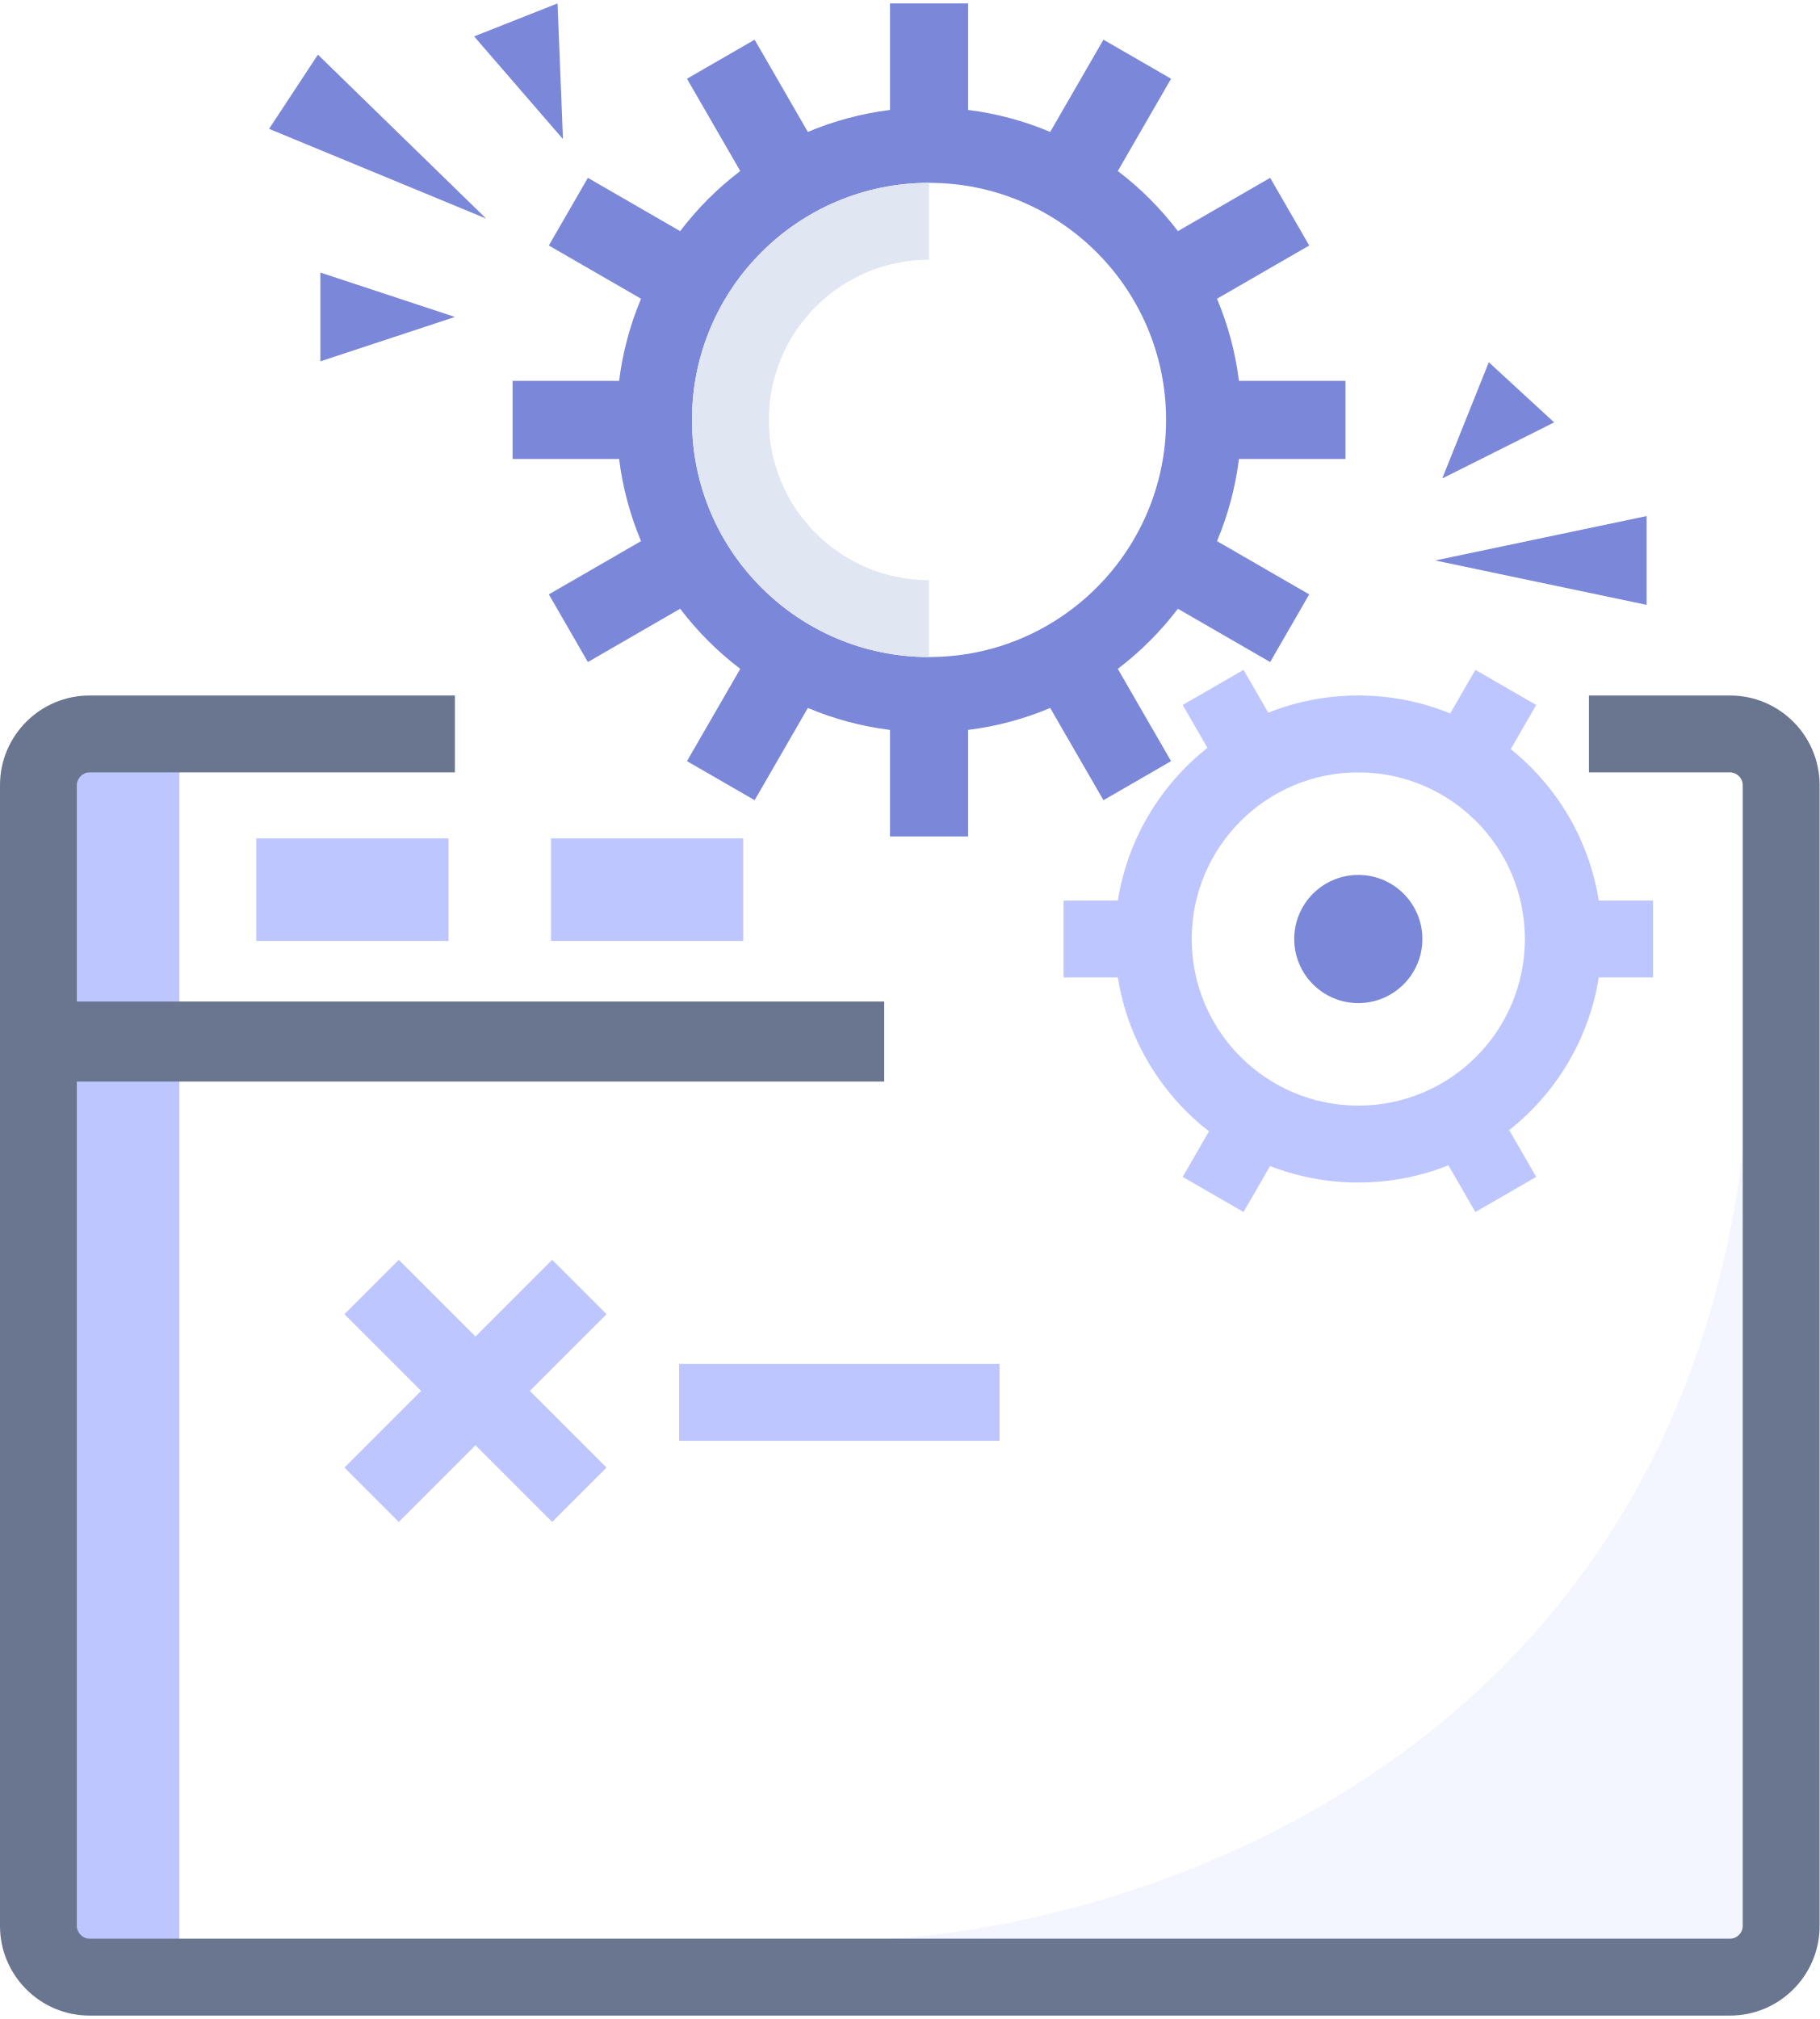
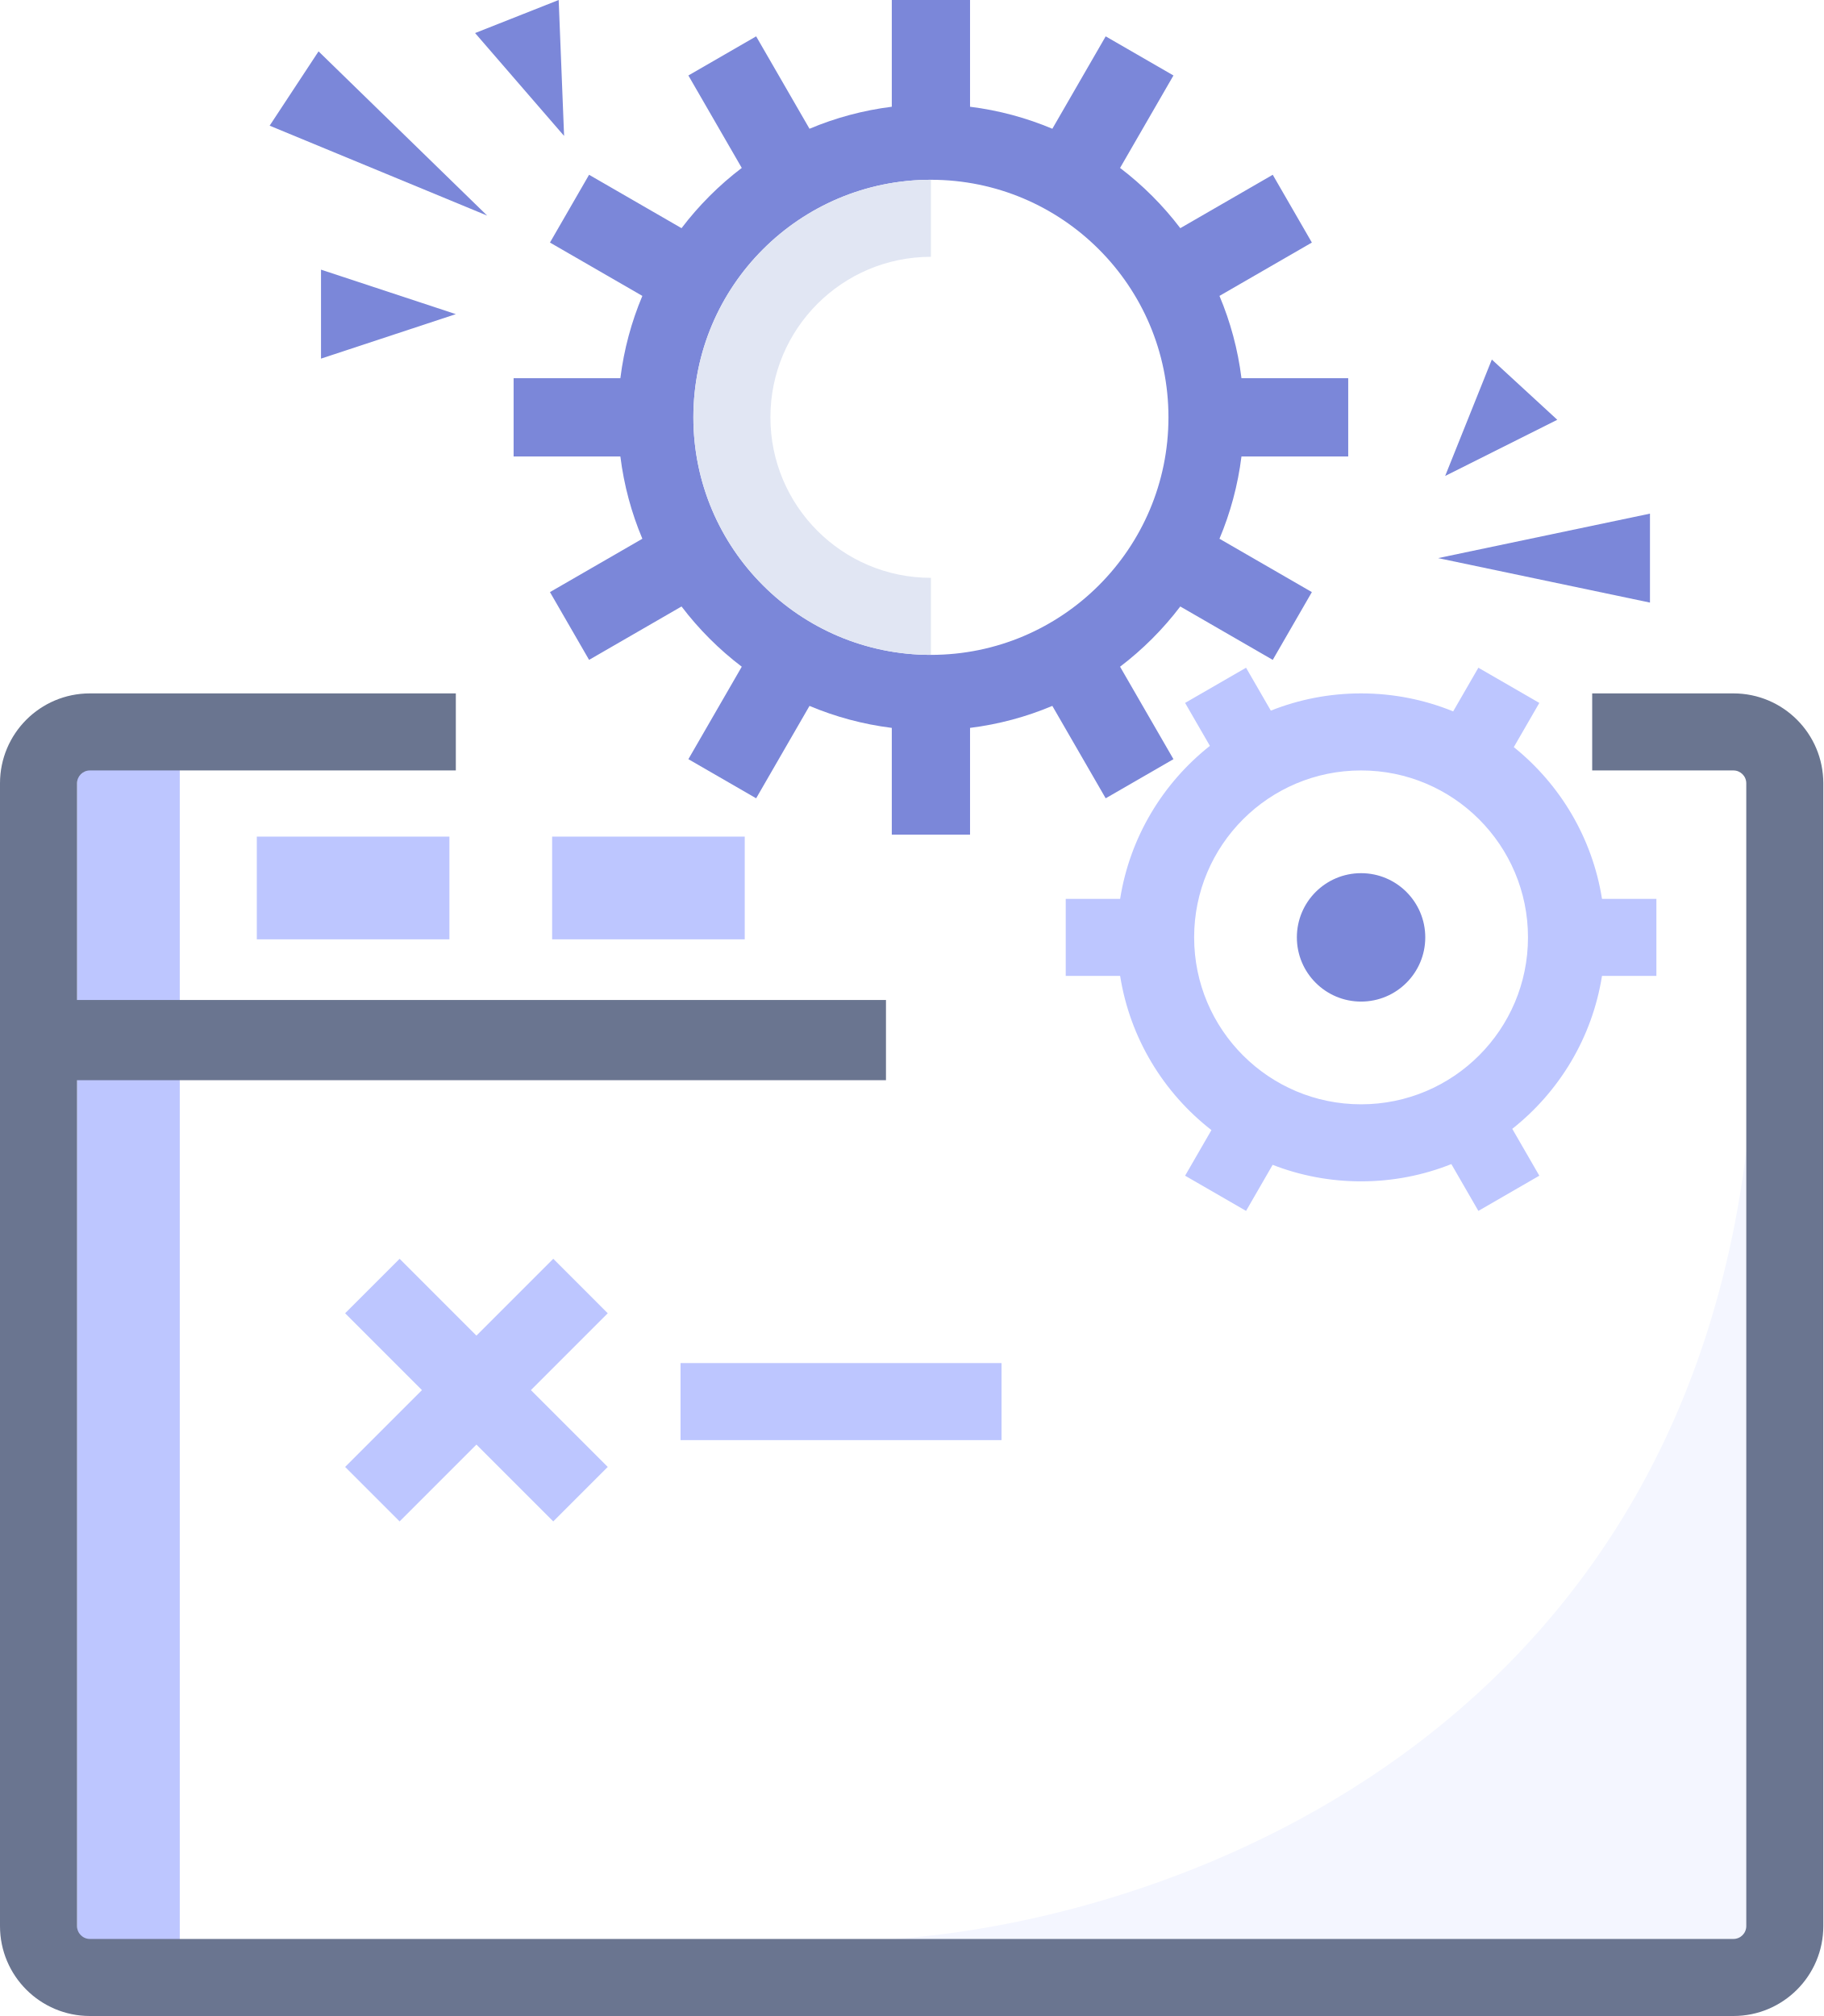
- <svg xmlns="http://www.w3.org/2000/svg" width="64" height="71" viewBox="0 0 142 157" fill="none">
+ <svg xmlns="http://www.w3.org/2000/svg" width="142" height="157" viewBox="0 0 142 157" fill="none">
  <path d="M136 151.152V89.652C130 138.052 86.833 150.985 66 151.152H136Z" fill="#F4F6FF" />
  <path d="M37.94 16.79L21 9.787L24.809 4L37.94 16.79Z" fill="#7B87D9" />
  <path d="M35.5 24.464L25 27.928L25 21L35.5 24.464Z" fill="#7B87D9" />
  <path d="M112.549 37.067L116.184 28L121.282 32.691L112.549 37.067Z" fill="#7B87D9" />
  <path d="M112 43.464L128.5 40L128.5 46.928L112 43.464Z" fill="#7B87D9" />
  <path d="M43.932 10.586L37 2.574L43.51 -3.00407e-05L43.932 10.586Z" fill="#7B87D9" />
  <path d="M6 57.152L6 152.152H14L14 57.152H6Z" fill="#BDC6FF" />
  <path d="M20 73.152L35 73.152L35 65.152L20 65.152L20 73.152Z" fill="#BDC6FF" />
  <path d="M43 73.152L58 73.152L58 65.152L43 65.152L43 73.152Z" fill="#BDC6FF" />
  <path fill-rule="evenodd" clip-rule="evenodd" d="M7 157C3.134 157 0 153.866 0 150V61C0 57.134 3.134 54 7 54H35.5V60H7C6.448 60 6 60.448 6 61V77.878H69V84.123H6V150C6 150.552 6.448 151 7 151H135C135.552 151 136 150.552 136 150V61C136 60.448 135.552 60 135 60H124V54H135C138.866 54 142 57.134 142 61V150C142 153.866 138.866 157 135 157H7Z" fill="#6A7590" />
  <path fill-rule="evenodd" clip-rule="evenodd" d="M37.105 112.499L43.089 118.483L47.331 114.24L41.348 108.257L47.331 102.273L43.089 98.03L37.105 104.014L31.122 98.03L26.879 102.273L32.863 108.257L26.879 114.24L31.122 118.483L37.105 112.499Z" fill="#BDC6FF" />
  <path fill-rule="evenodd" clip-rule="evenodd" d="M78 112.152H53V106.152H78V112.152Z" fill="#BDC6FF" />
  <path fill-rule="evenodd" clip-rule="evenodd" d="M102.169 46.111L94.973 41.956C95.821 39.943 96.406 37.792 96.686 35.547H105V29.453H96.686C96.406 27.207 95.821 25.057 94.973 23.044L102.169 18.889L99.122 13.611L91.922 17.769C90.578 16.001 88.999 14.422 87.231 13.078L91.389 5.878L86.111 2.831L81.957 10.027C79.943 9.179 77.793 8.593 75.547 8.313V0H69.453V8.313C67.207 8.594 65.057 9.179 63.044 10.027L58.889 2.831L53.611 5.878L57.769 13.078C56.001 14.422 54.422 16.001 53.078 17.769L45.877 13.611L42.831 18.889L50.027 23.044C49.179 25.057 48.594 27.207 48.314 29.453H40V35.547H48.314C48.594 37.793 49.179 39.943 50.027 41.956L42.831 46.111L45.878 51.389L53.078 47.231C54.422 48.999 56.001 50.578 57.769 51.921L53.611 59.122L58.889 62.169L63.044 54.973C65.057 55.821 67.207 56.406 69.453 56.686V65H75.547V56.686C77.793 56.406 79.943 55.821 81.956 54.973L86.111 62.169L91.389 59.122L87.231 51.922C88.999 50.578 90.578 48.999 91.921 47.231L99.122 51.389L102.169 46.111ZM72.5 51C82.717 51 91 42.717 91 32.5C91 22.283 82.717 14 72.5 14C62.283 14 54 22.283 54 32.5C54 42.717 62.283 51 72.5 51Z" fill="#7B87D9" />
  <path fill-rule="evenodd" clip-rule="evenodd" d="M72.5 45C72.5 45 72.5 45 72.5 45C65.596 45 60 39.404 60 32.5C60 25.596 65.596 20 72.5 20C72.5 20 72.5 20 72.5 20V14C72.5 14 72.5 14 72.5 14C62.282 14 54 22.282 54 32.5C54 42.717 62.282 51 72.5 51C72.5 51 72.5 51 72.5 51V45Z" fill="#E1E6F3" />
  <path fill-rule="evenodd" clip-rule="evenodd" d="M92.296 54.741L97.043 52L98.973 55.342C101.146 54.476 103.518 54 106 54C108.538 54 110.96 54.498 113.173 55.401L115.136 52L119.883 54.741L117.896 58.184C121.489 61.073 124.01 65.242 124.764 70H129V76H124.764C124.002 80.81 121.434 85.019 117.776 87.911L119.883 91.56L115.136 94.301L113.032 90.656C110.857 91.523 108.484 92 106 92C103.571 92 101.249 91.544 99.114 90.714L97.043 94.301L92.296 91.56L94.347 88.008C90.624 85.113 88.007 80.864 87.236 76H83V70H87.236C87.999 65.188 90.568 60.978 94.227 58.086L92.296 54.741ZM106 86C113.18 86 119 80.18 119 73C119 65.82 113.18 60 106 60C98.82 60 93 65.82 93 73C93 80.18 98.82 86 106 86Z" fill="#BDC6FF" />
  <circle cx="106" cy="73" r="5" fill="#7B87D9" />
</svg>
